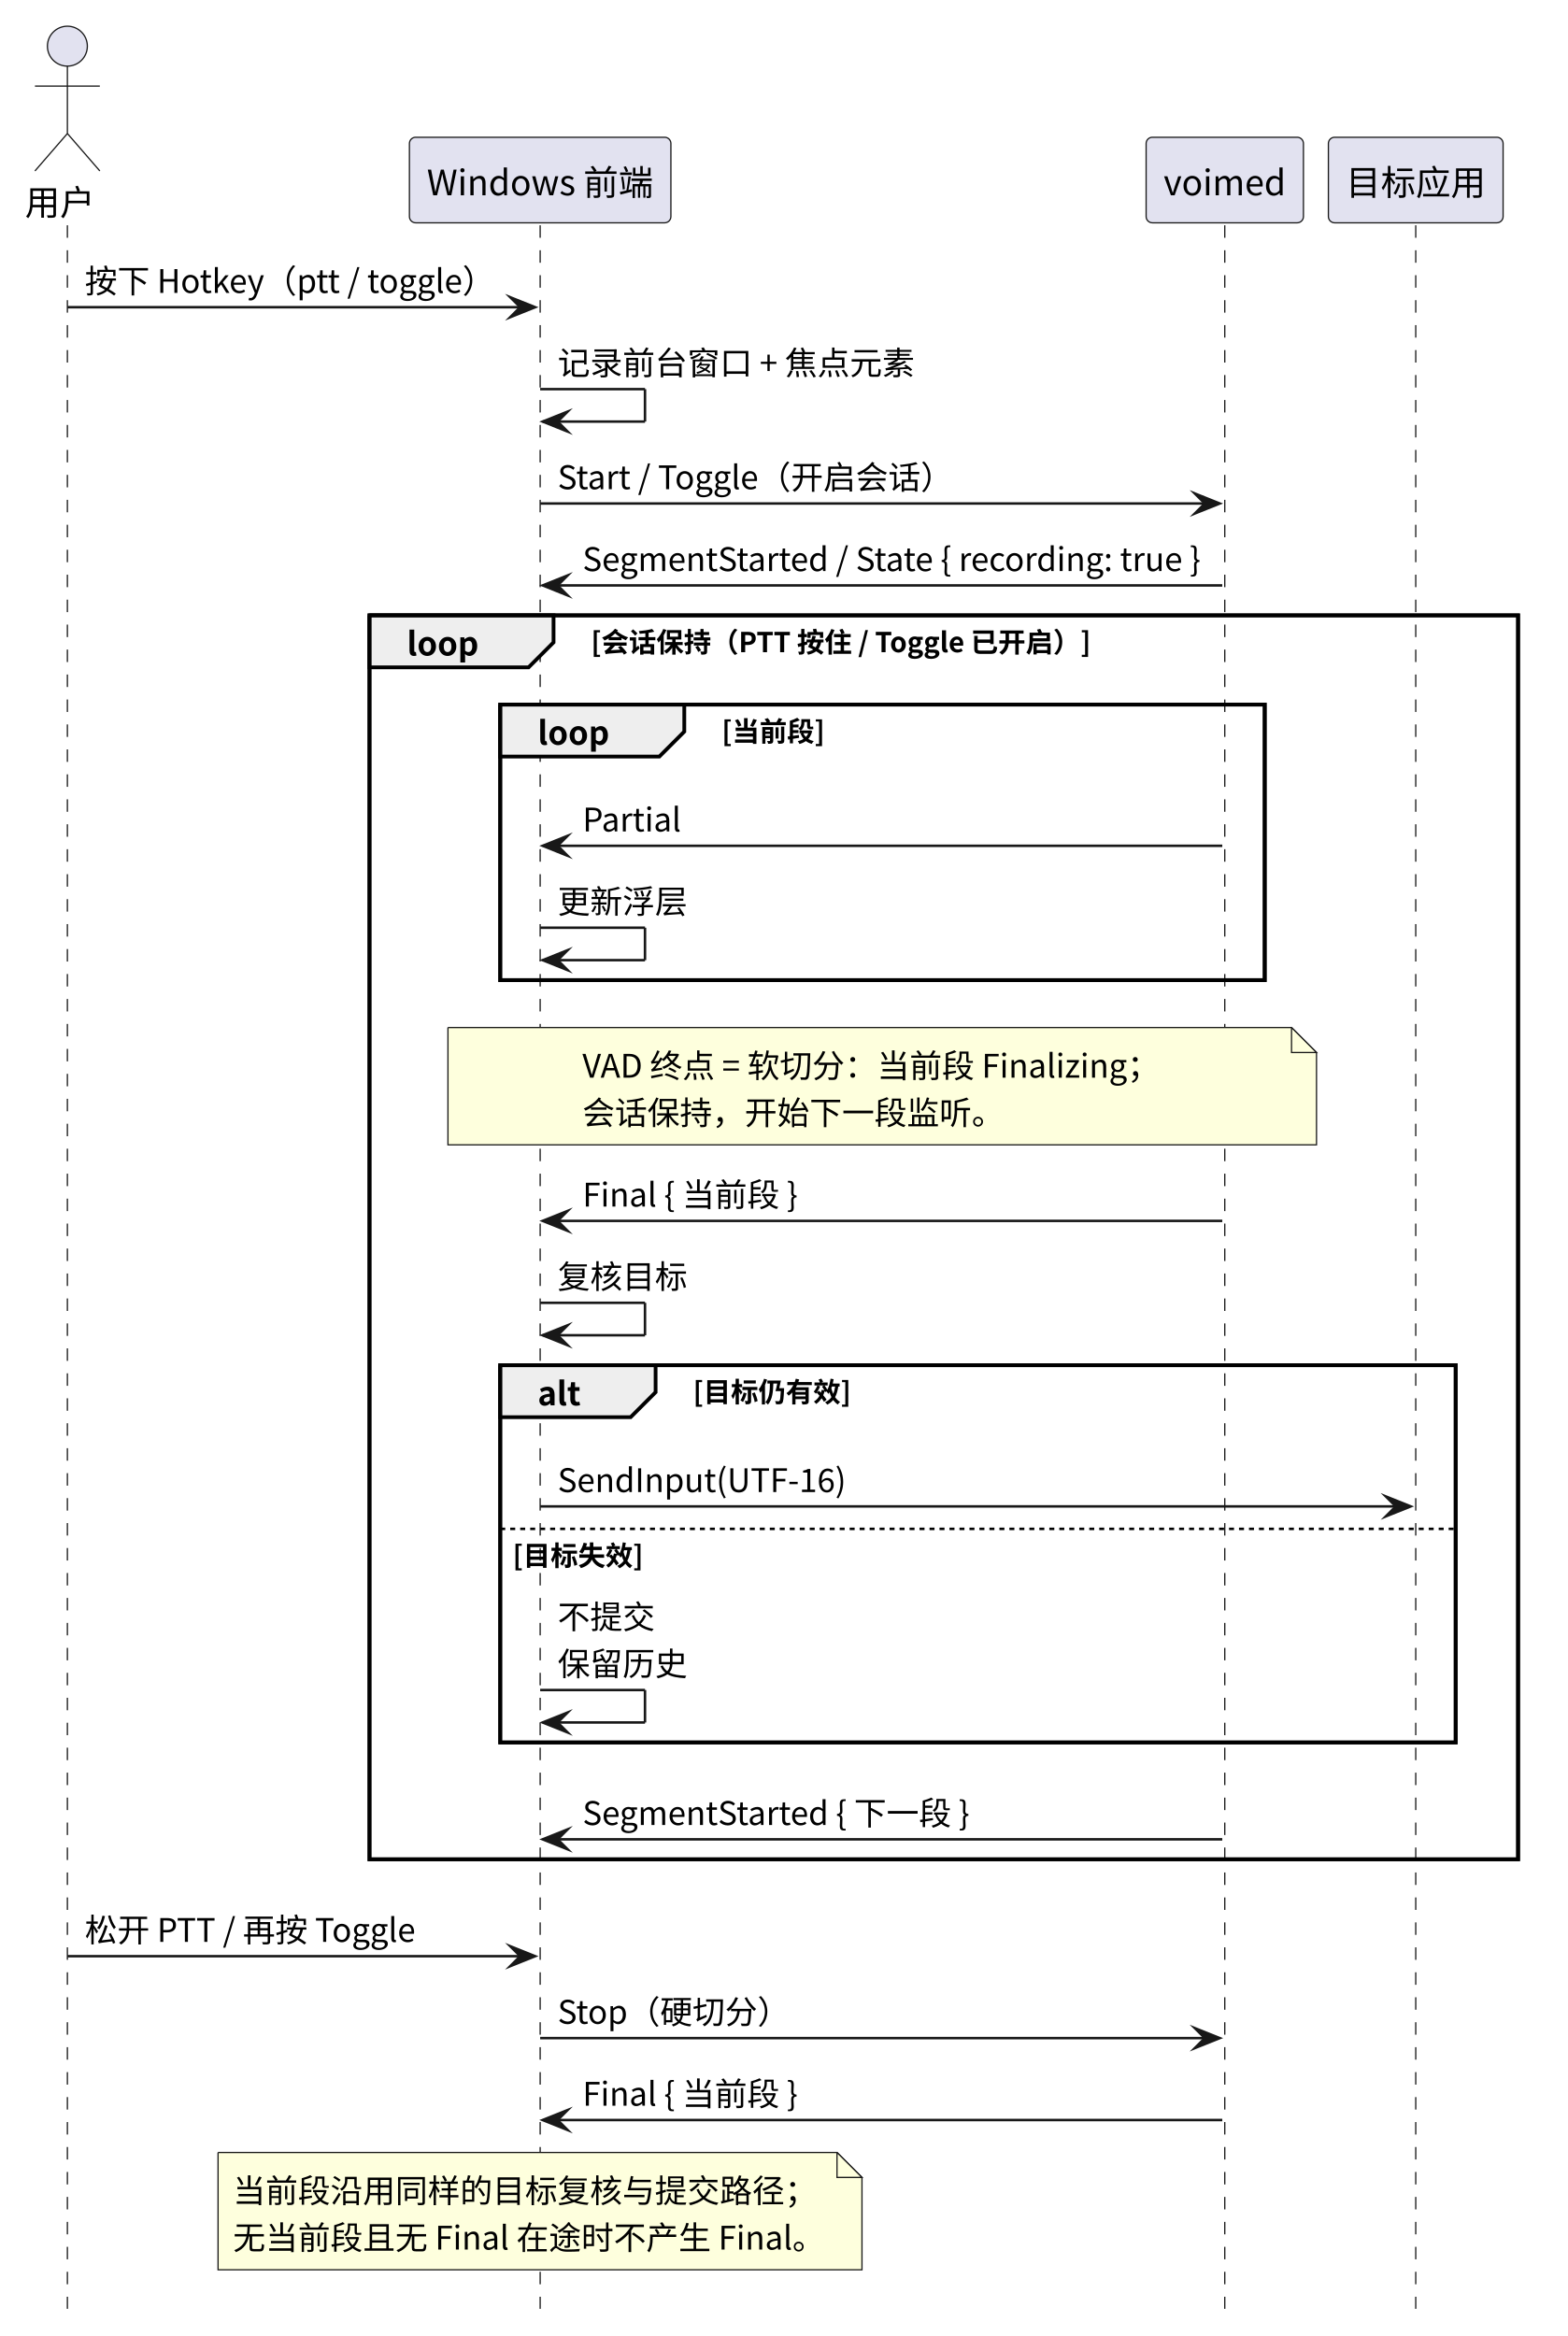
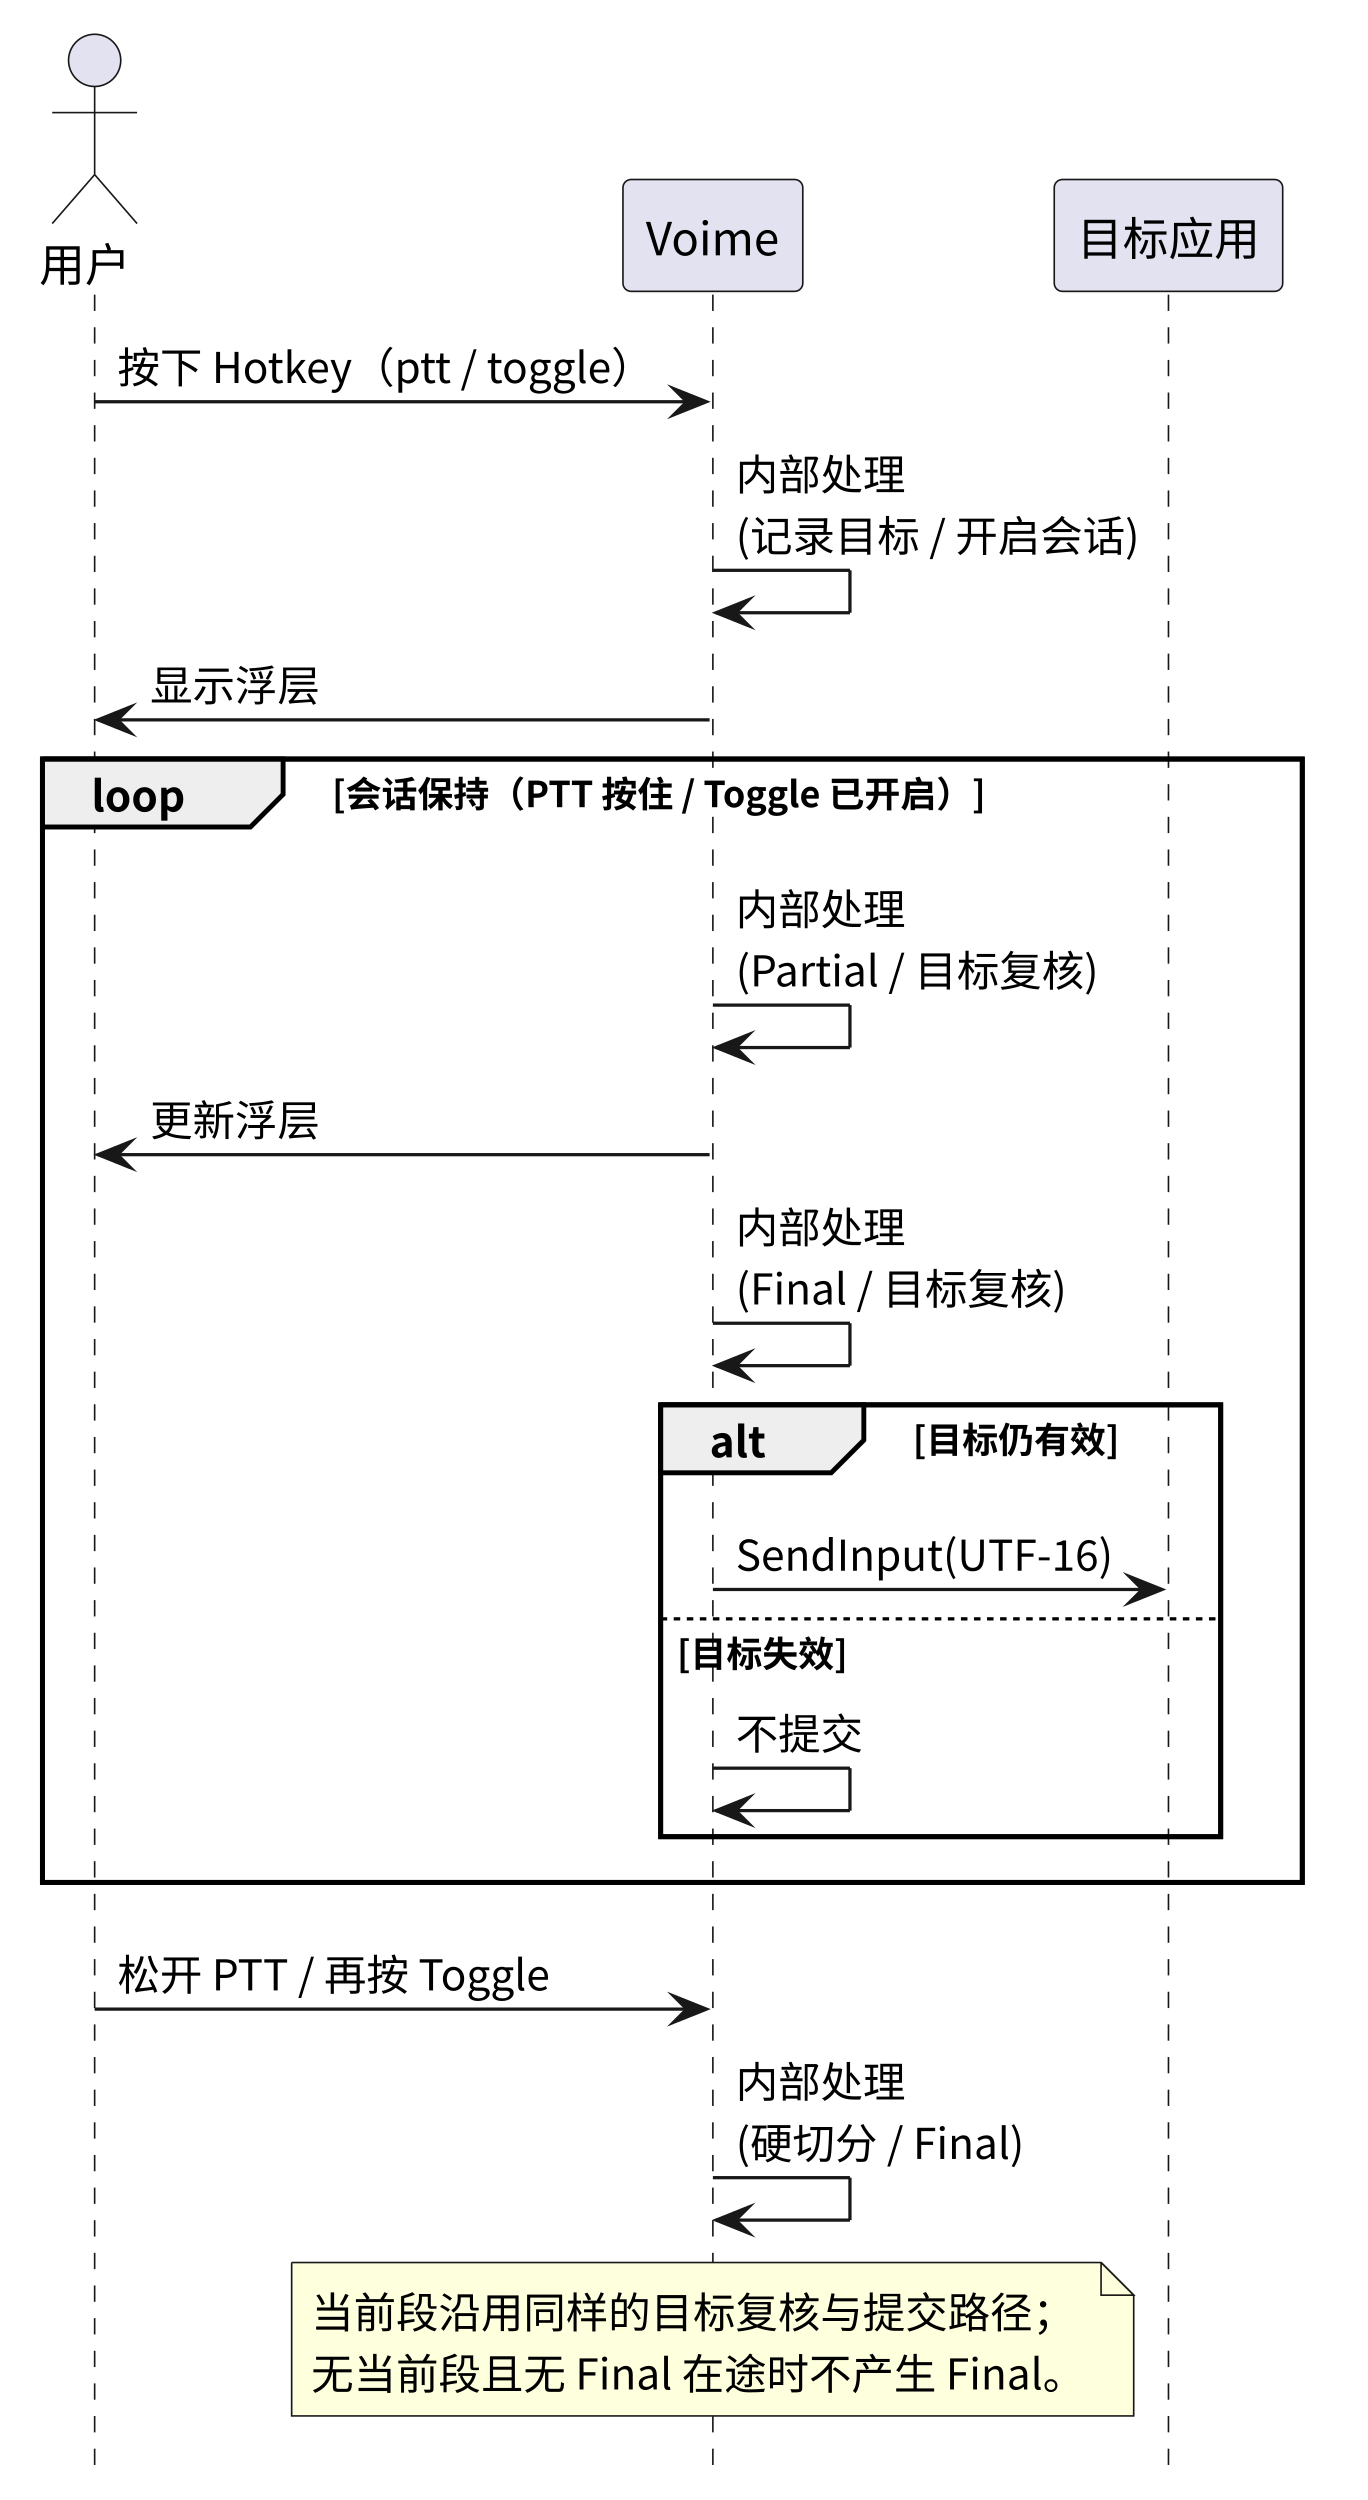
- <svg xmlns="http://www.w3.org/2000/svg" version="1.1" data-diagram-type="SEQUENCE" style="width:628px;height:936px;background:#FFFFFF;" width="628px" height="936px" viewBox="0 0 628 936" zoomAndPan="magnify" preserveAspectRatio="none" contentStyleType="text/css">
+ <svg xmlns="http://www.w3.org/2000/svg" version="1.1" data-diagram-type="SEQUENCE" style="width:419px;height:766px;background:#FFFFFF;" width="419px" height="766px" viewBox="0 0 419 766" zoomAndPan="magnify" preserveAspectRatio="none" contentStyleType="text/css">
  <defs />
  <g font-family="sans-serif" lengthAdjust="spacing">
-     <rect x="148.044" y="246.568" width="460.197" height="498.424" fill="none" style="stroke:#000;stroke-width:1.5;" />
-     <rect x="200.425" y="282.32" width="306.302" height="110.4" fill="none" style="stroke:#000;stroke-width:1.5;" />
-     <rect x="200.425" y="547.016" width="382.816" height="151.152" fill="none" style="stroke:#000;stroke-width:1.5;" />
+     <rect x="13" y="232.568" width="386.021" height="344.2" fill="none" style="stroke:#000;stroke-width:1.5;" />
+     <rect x="202.425" y="430.44" width="171.596" height="132.328" fill="none" style="stroke:#000;stroke-width:1.5;" />
    <g>
-       <rect x="23.5" y="90.272" width="8" height="834.84" fill="#000" fill-opacity="0" />
-       <line x1="27" y1="90.272" x2="27" y2="925.112" style="stroke:#181818;stroke-width:0.5;stroke-dasharray:5,5;" />
+       <rect x="25.5" y="90.272" width="8" height="665.616" fill="#000" fill-opacity="0" />
+       <line x1="29" y1="90.272" x2="29" y2="755.888" style="stroke:#181818;stroke-width:0.5;stroke-dasharray:5,5;" />
    </g>
    <g>
-       <rect x="212.925" y="90.272" width="8" height="834.84" fill="#000" fill-opacity="0" />
-       <line x1="216.425" y1="90.272" x2="216.425" y2="925.112" style="stroke:#181818;stroke-width:0.5;stroke-dasharray:5,5;" />
+       <rect x="214.925" y="90.272" width="8" height="665.616" fill="#000" fill-opacity="0" />
+       <line x1="218.425" y1="90.272" x2="218.425" y2="755.888" style="stroke:#181818;stroke-width:0.5;stroke-dasharray:5,5;" />
    </g>
    <g>
-       <rect x="487.227" y="90.272" width="8" height="834.84" fill="#000" fill-opacity="0" />
-       <line x1="490.727" y1="90.272" x2="490.727" y2="925.112" style="stroke:#181818;stroke-width:0.5;stroke-dasharray:5,5;" />
+       <rect x="354.521" y="90.272" width="8" height="665.616" fill="#000" fill-opacity="0" />
+       <line x1="358.021" y1="90.272" x2="358.021" y2="755.888" style="stroke:#181818;stroke-width:0.5;stroke-dasharray:5,5;" />
    </g>
-     <g>
-       <rect x="563.741" y="90.272" width="8" height="834.84" fill="#000" fill-opacity="0" />
-       <line x1="567.241" y1="90.272" x2="567.241" y2="925.112" style="stroke:#181818;stroke-width:0.5;stroke-dasharray:5,5;" />
-     </g>
-     <text x="10" y="86.24" fill="#000" font-size="14" textLength="28" font-family="'Noto Sans CJK SC'">用户</text>
-     <ellipse cx="27" cy="18.5" rx="8" ry="8" fill="#E2E2F0" style="stroke:#181818;stroke-width:0.5;" />
-     <path d="M27,26.5 L27,53.5 M14,34.5 L40,34.5 M27,53.5 L14,68.5 M27,53.5 L40,68.5" style="stroke:#181818;stroke-width:0.5;" fill="none" />
-     <rect x="164.044" y="55" width="104.762" height="34.272" fill="#E2E2F0" style="stroke:#181818;stroke-width:0.5;" rx="2.5" ry="2.5" />
-     <text x="171.044" y="78.24" fill="#000" font-size="14" textLength="90.762" font-family="'Noto Sans CJK SC'">Windows 前端</text>
-     <rect x="459.213" y="55" width="63.028" height="34.272" fill="#E2E2F0" style="stroke:#181818;stroke-width:0.5;" rx="2.5" ry="2.5" />
-     <text x="466.213" y="78.24" fill="#000" font-size="14" textLength="49.028" font-family="'Noto Sans CJK SC'">voimed</text>
-     <rect x="532.241" y="55" width="70" height="34.272" fill="#E2E2F0" style="stroke:#181818;stroke-width:0.5;" rx="2.5" ry="2.5" />
-     <text x="539.241" y="78.24" fill="#000" font-size="14" textLength="56" font-family="'Noto Sans CJK SC'">目标应用</text>
-     <polygon points="204.425,119.096,214.425,123.096,204.425,127.096,208.425,123.096" fill="#181818" style="stroke:#181818;stroke-width:1;stroke-linejoin:miter;stroke-miterlimit:10;" />
-     <line x1="27" y1="123.096" x2="210.425" y2="123.096" style="stroke:#181818;stroke-width:1;" />
-     <text x="34" y="117.352" fill="#000" font-size="13" textLength="165.425" font-family="'Noto Sans CJK SC'">按下 Hotkey（ptt / toggle）</text>
-     <line x1="216.425" y1="155.92" x2="258.425" y2="155.92" style="stroke:#181818;stroke-width:1;" />
-     <line x1="258.425" y1="155.92" x2="258.425" y2="168.92" style="stroke:#181818;stroke-width:1;" />
-     <line x1="217.425" y1="168.92" x2="258.425" y2="168.92" style="stroke:#181818;stroke-width:1;" />
-     <polygon points="227.425,164.92,217.425,168.92,227.425,172.92,223.425,168.92" fill="#181818" style="stroke:#181818;stroke-width:1;stroke-linejoin:miter;stroke-miterlimit:10;" />
-     <text x="223.425" y="150.176" fill="#000" font-size="13" textLength="143.039" font-family="'Noto Sans CJK SC'">记录前台窗口 + 焦点元素</text>
-     <polygon points="478.727,197.744,488.727,201.744,478.727,205.744,482.727,201.744" fill="#181818" style="stroke:#181818;stroke-width:1;stroke-linejoin:miter;stroke-miterlimit:10;" />
-     <line x1="216.425" y1="201.744" x2="484.727" y2="201.744" style="stroke:#181818;stroke-width:1;" />
-     <text x="223.425" y="196" fill="#000" font-size="13" textLength="160.056" font-family="'Noto Sans CJK SC'">Start / Toggle（开启会话）</text>
-     <polygon points="227.425,230.568,217.425,234.568,227.425,238.568,223.425,234.568" fill="#181818" style="stroke:#181818;stroke-width:1;stroke-linejoin:miter;stroke-miterlimit:10;" />
-     <line x1="221.425" y1="234.568" x2="489.727" y2="234.568" style="stroke:#181818;stroke-width:1;" />
-     <text x="233.425" y="228.824" fill="#000" font-size="13" textLength="250.302" font-family="'Noto Sans CJK SC'">SegmentStarted / State { recording: true }</text>
-     <path d="M148.044,246.568 L221.787,246.568 L221.787,257.392 L211.787,267.392 L148.044,267.392 L148.044,246.568" style="stroke:#000;stroke-width:1.5;" fill="#EEE" />
-     <rect x="148.044" y="246.568" width="460.197" height="498.424" fill="none" style="stroke:#000;stroke-width:1.5;" />
-     <text x="163.044" y="262.648" fill="#000" font-size="13" textLength="28.743" font-weight="700" font-family="'Noto Sans CJK SC'">loop</text>
-     <text x="236.787" y="261.328" fill="#000" font-size="11" textLength="201.398" font-weight="700" font-family="'Noto Sans CJK SC'">[会话保持（PTT 按住 / Toggle 已开启）]</text>
-     <path d="M200.425,282.32 L274.168,282.32 L274.168,293.144 L264.168,303.144 L200.425,303.144 L200.425,282.32" style="stroke:#000;stroke-width:1.5;" fill="#EEE" />
-     <rect x="200.425" y="282.32" width="306.302" height="110.4" fill="none" style="stroke:#000;stroke-width:1.5;" />
-     <text x="215.425" y="298.4" fill="#000" font-size="13" textLength="28.743" font-weight="700" font-family="'Noto Sans CJK SC'">loop</text>
-     <text x="289.168" y="297.08" fill="#000" font-size="11" textLength="41.316" font-weight="700" font-family="'Noto Sans CJK SC'">[当前段]</text>
-     <polygon points="227.425,334.896,217.425,338.896,227.425,342.896,223.425,338.896" fill="#181818" style="stroke:#181818;stroke-width:1;stroke-linejoin:miter;stroke-miterlimit:10;" />
-     <line x1="221.425" y1="338.896" x2="489.727" y2="338.896" style="stroke:#181818;stroke-width:1;" />
-     <text x="233.425" y="333.152" fill="#000" font-size="13" textLength="40.079" font-family="'Noto Sans CJK SC'">Partial</text>
-     <line x1="216.425" y1="371.72" x2="258.425" y2="371.72" style="stroke:#181818;stroke-width:1;" />
-     <line x1="258.425" y1="371.72" x2="258.425" y2="384.72" style="stroke:#181818;stroke-width:1;" />
-     <line x1="217.425" y1="384.72" x2="258.425" y2="384.72" style="stroke:#181818;stroke-width:1;" />
-     <polygon points="227.425,380.72,217.425,384.72,227.425,388.72,223.425,384.72" fill="#181818" style="stroke:#181818;stroke-width:1;stroke-linejoin:miter;stroke-miterlimit:10;" />
-     <text x="223.425" y="365.976" fill="#000" font-size="13" textLength="52" font-family="'Noto Sans CJK SC'">更新浮层</text>
-     <path d="M179.478,411.72 L179.478,458.72 L527.478,458.72 L527.478,421.72 L517.478,411.72 L179.478,411.72" style="stroke:#181818;stroke-width:0.5;" fill="#FEFFDD" />
-     <path d="M517.478,411.72 L517.478,421.72 L527.478,421.72 L517.478,411.72" style="stroke:#181818;stroke-width:0.5;" fill="#FEFFDD" />
-     <text x="233.344" y="431.8" fill="#000" font-size="13" textLength="231.465" font-family="'Noto Sans CJK SC'">VAD 终点 = 软切分：当前段 Finalizing；</text>
-     <text x="233.344" y="450.624" fill="#000" font-size="13" textLength="169" font-family="'Noto Sans CJK SC'">会话保持，开始下一段监听。</text>
-     <polygon points="227.425,485.192,217.425,489.192,227.425,493.192,223.425,489.192" fill="#181818" style="stroke:#181818;stroke-width:1;stroke-linejoin:miter;stroke-miterlimit:10;" />
-     <line x1="221.425" y1="489.192" x2="489.727" y2="489.192" style="stroke:#181818;stroke-width:1;" />
-     <text x="233.425" y="483.448" fill="#000" font-size="13" textLength="86.216" font-family="'Noto Sans CJK SC'">Final { 当前段 }</text>
-     <line x1="216.425" y1="522.016" x2="258.425" y2="522.016" style="stroke:#181818;stroke-width:1;" />
-     <line x1="258.425" y1="522.016" x2="258.425" y2="535.016" style="stroke:#181818;stroke-width:1;" />
-     <line x1="217.425" y1="535.016" x2="258.425" y2="535.016" style="stroke:#181818;stroke-width:1;" />
-     <polygon points="227.425,531.016,217.425,535.016,227.425,539.016,223.425,535.016" fill="#181818" style="stroke:#181818;stroke-width:1;stroke-linejoin:miter;stroke-miterlimit:10;" />
-     <text x="223.425" y="516.272" fill="#000" font-size="13" textLength="52" font-family="'Noto Sans CJK SC'">复核目标</text>
-     <path d="M200.425,547.016 L262.676,547.016 L262.676,557.84 L252.676,567.84 L200.425,567.84 L200.425,547.016" style="stroke:#000;stroke-width:1.5;" fill="#EEE" />
-     <rect x="200.425" y="547.016" width="382.816" height="151.152" fill="none" style="stroke:#000;stroke-width:1.5;" />
-     <text x="215.425" y="563.096" fill="#000" font-size="13" textLength="17.251" font-weight="700" font-family="'Noto Sans CJK SC'">alt</text>
-     <text x="277.676" y="561.776" fill="#000" font-size="11" textLength="63.316" font-weight="700" font-family="'Noto Sans CJK SC'">[目标仍有效]</text>
-     <polygon points="555.241,599.592,565.241,603.592,555.241,607.592,559.241,603.592" fill="#181818" style="stroke:#181818;stroke-width:1;stroke-linejoin:miter;stroke-miterlimit:10;" />
-     <line x1="216.425" y1="603.592" x2="561.241" y2="603.592" style="stroke:#181818;stroke-width:1;" />
-     <text x="223.425" y="597.848" fill="#000" font-size="13" textLength="115.596" font-family="'Noto Sans CJK SC'">SendInput(UTF-16)</text>
-     <line x1="200.425" y1="612.592" x2="583.241" y2="612.592" style="stroke:#000;stroke-width:1;stroke-dasharray:2,2;" />
-     <text x="205.425" y="627.352" fill="#000" font-size="11" textLength="52.316" font-weight="700" font-family="'Noto Sans CJK SC'">[目标失效]</text>
-     <line x1="216.425" y1="677.168" x2="258.425" y2="677.168" style="stroke:#181818;stroke-width:1;" />
-     <line x1="258.425" y1="677.168" x2="258.425" y2="690.168" style="stroke:#181818;stroke-width:1;" />
-     <line x1="217.425" y1="690.168" x2="258.425" y2="690.168" style="stroke:#181818;stroke-width:1;" />
-     <polygon points="227.425,686.168,217.425,690.168,227.425,694.168,223.425,690.168" fill="#181818" style="stroke:#181818;stroke-width:1;stroke-linejoin:miter;stroke-miterlimit:10;" />
-     <text x="223.425" y="652.6" fill="#000" font-size="13" textLength="39" font-family="'Noto Sans CJK SC'">不提交</text>
-     <text x="223.425" y="671.424" fill="#000" font-size="13" textLength="52" font-family="'Noto Sans CJK SC'">保留历史</text>
-     <polygon points="227.425,732.992,217.425,736.992,227.425,740.992,223.425,736.992" fill="#181818" style="stroke:#181818;stroke-width:1;stroke-linejoin:miter;stroke-miterlimit:10;" />
-     <line x1="221.425" y1="736.992" x2="489.727" y2="736.992" style="stroke:#181818;stroke-width:1;" />
-     <text x="233.425" y="731.248" fill="#000" font-size="13" textLength="156.052" font-family="'Noto Sans CJK SC'">SegmentStarted { 下一段 }</text>
-     <polygon points="204.425,779.816,214.425,783.816,204.425,787.816,208.425,783.816" fill="#181818" style="stroke:#181818;stroke-width:1;stroke-linejoin:miter;stroke-miterlimit:10;" />
-     <line x1="27" y1="783.816" x2="210.425" y2="783.816" style="stroke:#181818;stroke-width:1;" />
-     <text x="34" y="778.072" fill="#000" font-size="13" textLength="133.77" font-family="'Noto Sans CJK SC'">松开 PTT / 再按 Toggle</text>
-     <polygon points="478.727,812.64,488.727,816.64,478.727,820.64,482.727,816.64" fill="#181818" style="stroke:#181818;stroke-width:1;stroke-linejoin:miter;stroke-miterlimit:10;" />
-     <line x1="216.425" y1="816.64" x2="484.727" y2="816.64" style="stroke:#181818;stroke-width:1;" />
-     <text x="223.425" y="810.896" fill="#000" font-size="13" textLength="93.587" font-family="'Noto Sans CJK SC'">Stop（硬切分）</text>
-     <polygon points="227.425,845.464,217.425,849.464,227.425,853.464,223.425,849.464" fill="#181818" style="stroke:#181818;stroke-width:1;stroke-linejoin:miter;stroke-miterlimit:10;" />
-     <line x1="221.425" y1="849.464" x2="489.727" y2="849.464" style="stroke:#181818;stroke-width:1;" />
-     <text x="233.425" y="843.72" fill="#000" font-size="13" textLength="86.216" font-family="'Noto Sans CJK SC'">Final { 当前段 }</text>
-     <path d="M87.365,862.464 L87.365,909.464 L345.365,909.464 L345.365,872.464 L335.365,862.464 L87.365,862.464" style="stroke:#181818;stroke-width:0.5;" fill="#FEFFDD" />
-     <path d="M335.365,862.464 L335.365,872.464 L345.365,872.464 L335.365,862.464" style="stroke:#181818;stroke-width:0.5;" fill="#FEFFDD" />
-     <text x="93.365" y="882.544" fill="#000" font-size="13" textLength="234" font-family="'Noto Sans CJK SC'">当前段沿用同样的目标复核与提交路径；</text>
-     <text x="93.365" y="901.368" fill="#000" font-size="13" textLength="237.12" font-family="'Noto Sans CJK SC'">无当前段且无 Final 在途时不产生 Final。</text>
+     <text x="12" y="86.24" fill="#000" font-size="14" textLength="28" font-family="'Noto Sans CJK SC'">用户</text>
+     <ellipse cx="29" cy="18.5" rx="8" ry="8" fill="#E2E2F0" style="stroke:#181818;stroke-width:0.5;" />
+     <path d="M29,26.5 L29,53.5 M16,34.5 L42,34.5 M29,53.5 L16,68.5 M29,53.5 L42,68.5" style="stroke:#181818;stroke-width:0.5;" fill="none" />
+     <rect x="190.873" y="55" width="55.104" height="34.272" fill="#E2E2F0" style="stroke:#181818;stroke-width:0.5;" rx="2.5" ry="2.5" />
+     <text x="197.873" y="78.24" fill="#000" font-size="14" textLength="41.104" font-family="'Noto Sans CJK SC'">Voime</text>
+     <rect x="323.021" y="55" width="70" height="34.272" fill="#E2E2F0" style="stroke:#181818;stroke-width:0.5;" rx="2.5" ry="2.5" />
+     <text x="330.021" y="78.24" fill="#000" font-size="14" textLength="56" font-family="'Noto Sans CJK SC'">目标应用</text>
+     <polygon points="206.425,119.096,216.425,123.096,206.425,127.096,210.425,123.096" fill="#181818" style="stroke:#181818;stroke-width:1;stroke-linejoin:miter;stroke-miterlimit:10;" />
+     <line x1="29" y1="123.096" x2="212.425" y2="123.096" style="stroke:#181818;stroke-width:1;" />
+     <text x="36" y="117.352" fill="#000" font-size="13" textLength="165.425" font-family="'Noto Sans CJK SC'">按下 Hotkey（ptt / toggle）</text>
+     <line x1="218.425" y1="174.744" x2="260.425" y2="174.744" style="stroke:#181818;stroke-width:1;" />
+     <line x1="260.425" y1="174.744" x2="260.425" y2="187.744" style="stroke:#181818;stroke-width:1;" />
+     <line x1="219.425" y1="187.744" x2="260.425" y2="187.744" style="stroke:#181818;stroke-width:1;" />
+     <polygon points="229.425,183.744,219.425,187.744,229.425,191.744,225.425,187.744" fill="#181818" style="stroke:#181818;stroke-width:1;stroke-linejoin:miter;stroke-miterlimit:10;" />
+     <text x="225.425" y="150.176" fill="#000" font-size="13" textLength="52" font-family="'Noto Sans CJK SC'">内部处理</text>
+     <text x="225.425" y="169" fill="#000" font-size="13" textLength="123.708" font-family="'Noto Sans CJK SC'">(记录目标 / 开启会话)</text>
+     <polygon points="40,216.568,30,220.568,40,224.568,36,220.568" fill="#181818" style="stroke:#181818;stroke-width:1;stroke-linejoin:miter;stroke-miterlimit:10;" />
+     <line x1="34" y1="220.568" x2="217.425" y2="220.568" style="stroke:#181818;stroke-width:1;" />
+     <text x="46" y="214.824" fill="#000" font-size="13" textLength="52" font-family="'Noto Sans CJK SC'">显示浮层</text>
+     <path d="M13,232.568 L86.743,232.568 L86.743,243.392 L76.743,253.392 L13,253.392 L13,232.568" style="stroke:#000;stroke-width:1.5;" fill="#EEE" />
+     <rect x="13" y="232.568" width="386.021" height="344.2" fill="none" style="stroke:#000;stroke-width:1.5;" />
+     <text x="28" y="248.648" fill="#000" font-size="13" textLength="28.743" font-weight="700" font-family="'Noto Sans CJK SC'">loop</text>
+     <text x="101.743" y="247.328" fill="#000" font-size="11" textLength="201.398" font-weight="700" font-family="'Noto Sans CJK SC'">[会话保持（PTT 按住 / Toggle 已开启）]</text>
+     <line x1="218.425" y1="307.968" x2="260.425" y2="307.968" style="stroke:#181818;stroke-width:1;" />
+     <line x1="260.425" y1="307.968" x2="260.425" y2="320.968" style="stroke:#181818;stroke-width:1;" />
+     <line x1="219.425" y1="320.968" x2="260.425" y2="320.968" style="stroke:#181818;stroke-width:1;" />
+     <polygon points="229.425,316.968,219.425,320.968,229.425,324.968,225.425,320.968" fill="#181818" style="stroke:#181818;stroke-width:1;stroke-linejoin:miter;stroke-miterlimit:10;" />
+     <text x="225.425" y="283.4" fill="#000" font-size="13" textLength="52" font-family="'Noto Sans CJK SC'">内部处理</text>
+     <text x="225.425" y="302.224" fill="#000" font-size="13" textLength="111.787" font-family="'Noto Sans CJK SC'">(Partial / 目标复核)</text>
+     <polygon points="40,349.792,30,353.792,40,357.792,36,353.792" fill="#181818" style="stroke:#181818;stroke-width:1;stroke-linejoin:miter;stroke-miterlimit:10;" />
+     <line x1="34" y1="353.792" x2="217.425" y2="353.792" style="stroke:#181818;stroke-width:1;" />
+     <text x="46" y="348.048" fill="#000" font-size="13" textLength="52" font-family="'Noto Sans CJK SC'">更新浮层</text>
+     <line x1="218.425" y1="405.44" x2="260.425" y2="405.44" style="stroke:#181818;stroke-width:1;" />
+     <line x1="260.425" y1="405.44" x2="260.425" y2="418.44" style="stroke:#181818;stroke-width:1;" />
+     <line x1="219.425" y1="418.44" x2="260.425" y2="418.44" style="stroke:#181818;stroke-width:1;" />
+     <polygon points="229.425,414.44,219.425,418.44,229.425,422.44,225.425,418.44" fill="#181818" style="stroke:#181818;stroke-width:1;stroke-linejoin:miter;stroke-miterlimit:10;" />
+     <text x="225.425" y="380.872" fill="#000" font-size="13" textLength="52" font-family="'Noto Sans CJK SC'">内部处理</text>
+     <text x="225.425" y="399.696" fill="#000" font-size="13" textLength="101.4" font-family="'Noto Sans CJK SC'">(Final / 目标复核)</text>
+     <path d="M202.425,430.44 L264.676,430.44 L264.676,441.264 L254.676,451.264 L202.425,451.264 L202.425,430.44" style="stroke:#000;stroke-width:1.5;" fill="#EEE" />
+     <rect x="202.425" y="430.44" width="171.596" height="132.328" fill="none" style="stroke:#000;stroke-width:1.5;" />
+     <text x="217.425" y="446.52" fill="#000" font-size="13" textLength="17.251" font-weight="700" font-family="'Noto Sans CJK SC'">alt</text>
+     <text x="279.676" y="445.2" fill="#000" font-size="11" textLength="63.316" font-weight="700" font-family="'Noto Sans CJK SC'">[目标仍有效]</text>
+     <polygon points="346.021,483.016,356.021,487.016,346.021,491.016,350.021,487.016" fill="#181818" style="stroke:#181818;stroke-width:1;stroke-linejoin:miter;stroke-miterlimit:10;" />
+     <line x1="218.425" y1="487.016" x2="352.021" y2="487.016" style="stroke:#181818;stroke-width:1;" />
+     <text x="225.425" y="481.272" fill="#000" font-size="13" textLength="115.596" font-family="'Noto Sans CJK SC'">SendInput(UTF-16)</text>
+     <line x1="202.425" y1="496.016" x2="374.021" y2="496.016" style="stroke:#000;stroke-width:1;stroke-dasharray:2,2;" />
+     <text x="207.425" y="510.776" fill="#000" font-size="11" textLength="52.316" font-weight="700" font-family="'Noto Sans CJK SC'">[目标失效]</text>
+     <line x1="218.425" y1="541.768" x2="260.425" y2="541.768" style="stroke:#181818;stroke-width:1;" />
+     <line x1="260.425" y1="541.768" x2="260.425" y2="554.768" style="stroke:#181818;stroke-width:1;" />
+     <line x1="219.425" y1="554.768" x2="260.425" y2="554.768" style="stroke:#181818;stroke-width:1;" />
+     <polygon points="229.425,550.768,219.425,554.768,229.425,558.768,225.425,554.768" fill="#181818" style="stroke:#181818;stroke-width:1;stroke-linejoin:miter;stroke-miterlimit:10;" />
+     <text x="225.425" y="536.024" fill="#000" font-size="13" textLength="39" font-family="'Noto Sans CJK SC'">不提交</text>
+     <polygon points="206.425,611.592,216.425,615.592,206.425,619.592,210.425,615.592" fill="#181818" style="stroke:#181818;stroke-width:1;stroke-linejoin:miter;stroke-miterlimit:10;" />
+     <line x1="29" y1="615.592" x2="212.425" y2="615.592" style="stroke:#181818;stroke-width:1;" />
+     <text x="36" y="609.848" fill="#000" font-size="13" textLength="133.77" font-family="'Noto Sans CJK SC'">松开 PTT / 再按 Toggle</text>
+     <line x1="218.425" y1="667.24" x2="260.425" y2="667.24" style="stroke:#181818;stroke-width:1;" />
+     <line x1="260.425" y1="667.24" x2="260.425" y2="680.24" style="stroke:#181818;stroke-width:1;" />
+     <line x1="219.425" y1="680.24" x2="260.425" y2="680.24" style="stroke:#181818;stroke-width:1;" />
+     <polygon points="229.425,676.24,219.425,680.24,229.425,684.24,225.425,680.24" fill="#181818" style="stroke:#181818;stroke-width:1;stroke-linejoin:miter;stroke-miterlimit:10;" />
+     <text x="225.425" y="642.672" fill="#000" font-size="13" textLength="52" font-family="'Noto Sans CJK SC'">内部处理</text>
+     <text x="225.425" y="661.496" fill="#000" font-size="13" textLength="88.4" font-family="'Noto Sans CJK SC'">(硬切分 / Final)</text>
+     <path d="M89.365,693.24 L89.365,740.24 L347.365,740.24 L347.365,703.24 L337.365,693.24 L89.365,693.24" style="stroke:#181818;stroke-width:0.5;" fill="#FEFFDD" />
+     <path d="M337.365,693.24 L337.365,703.24 L347.365,703.24 L337.365,693.24" style="stroke:#181818;stroke-width:0.5;" fill="#FEFFDD" />
+     <text x="95.365" y="713.32" fill="#000" font-size="13" textLength="234" font-family="'Noto Sans CJK SC'">当前段沿用同样的目标复核与提交路径；</text>
+     <text x="95.365" y="732.144" fill="#000" font-size="13" textLength="237.12" font-family="'Noto Sans CJK SC'">无当前段且无 Final 在途时不产生 Final。</text>
  </g>
</svg>
